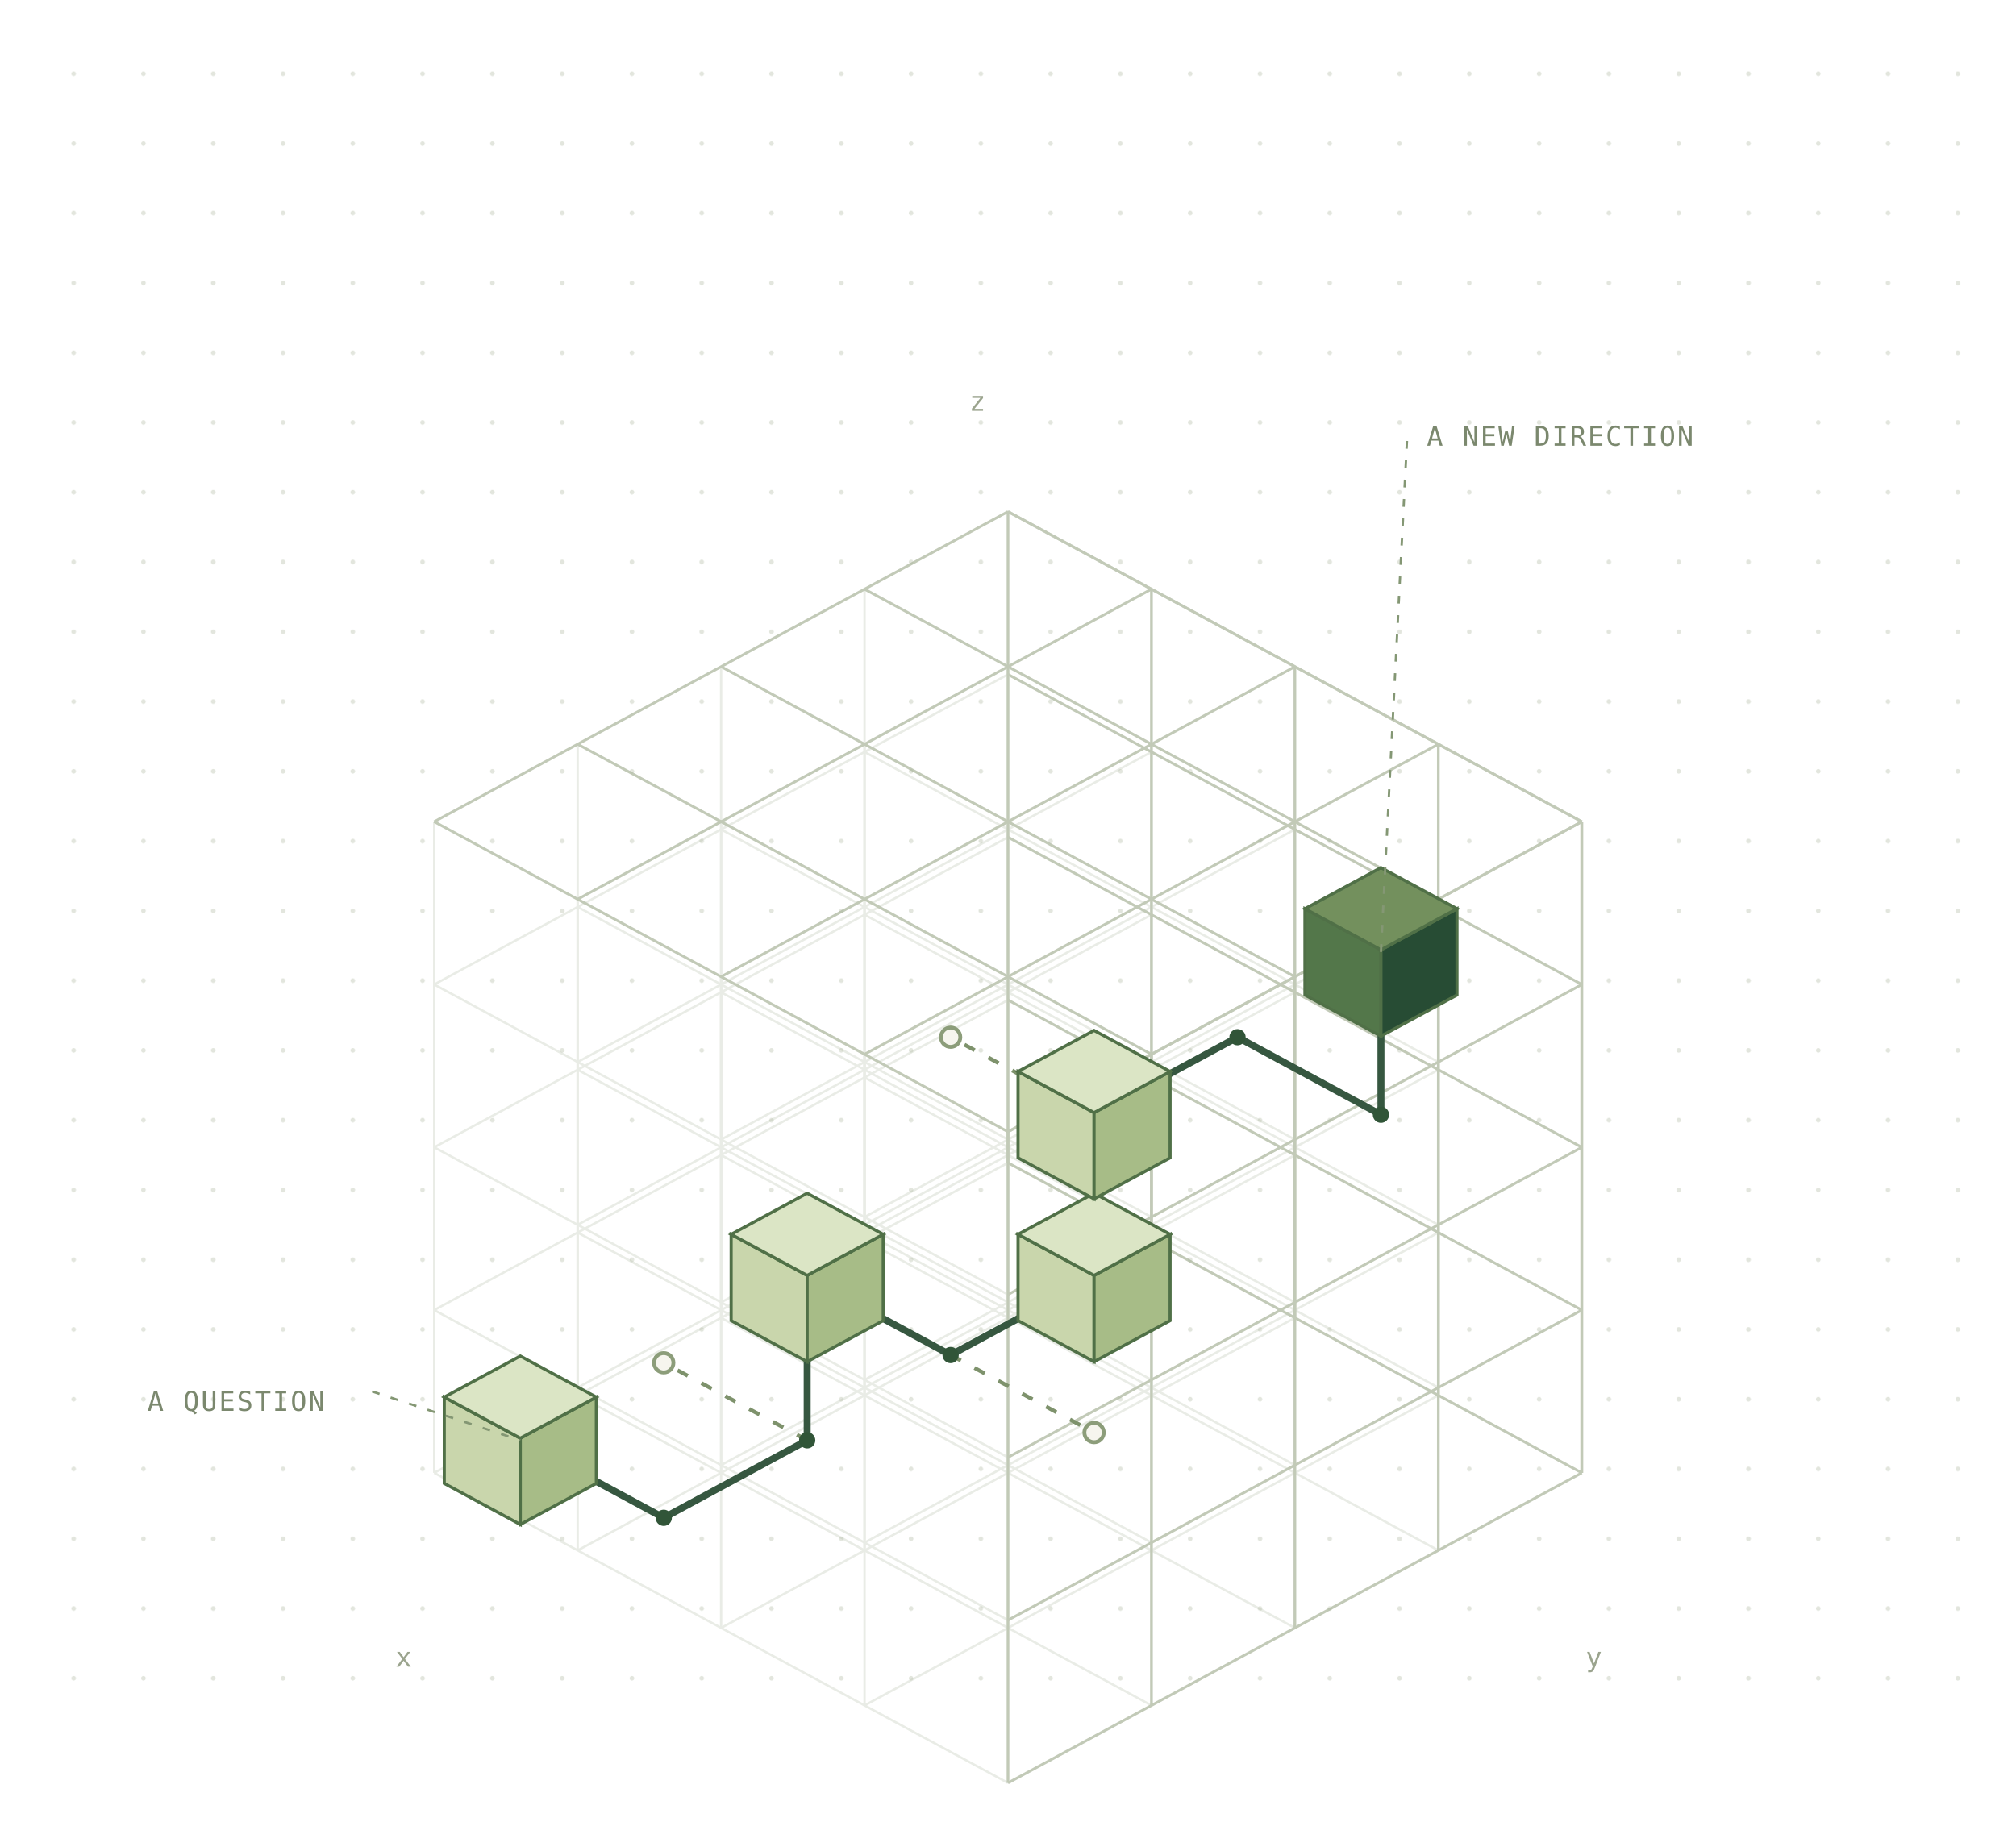
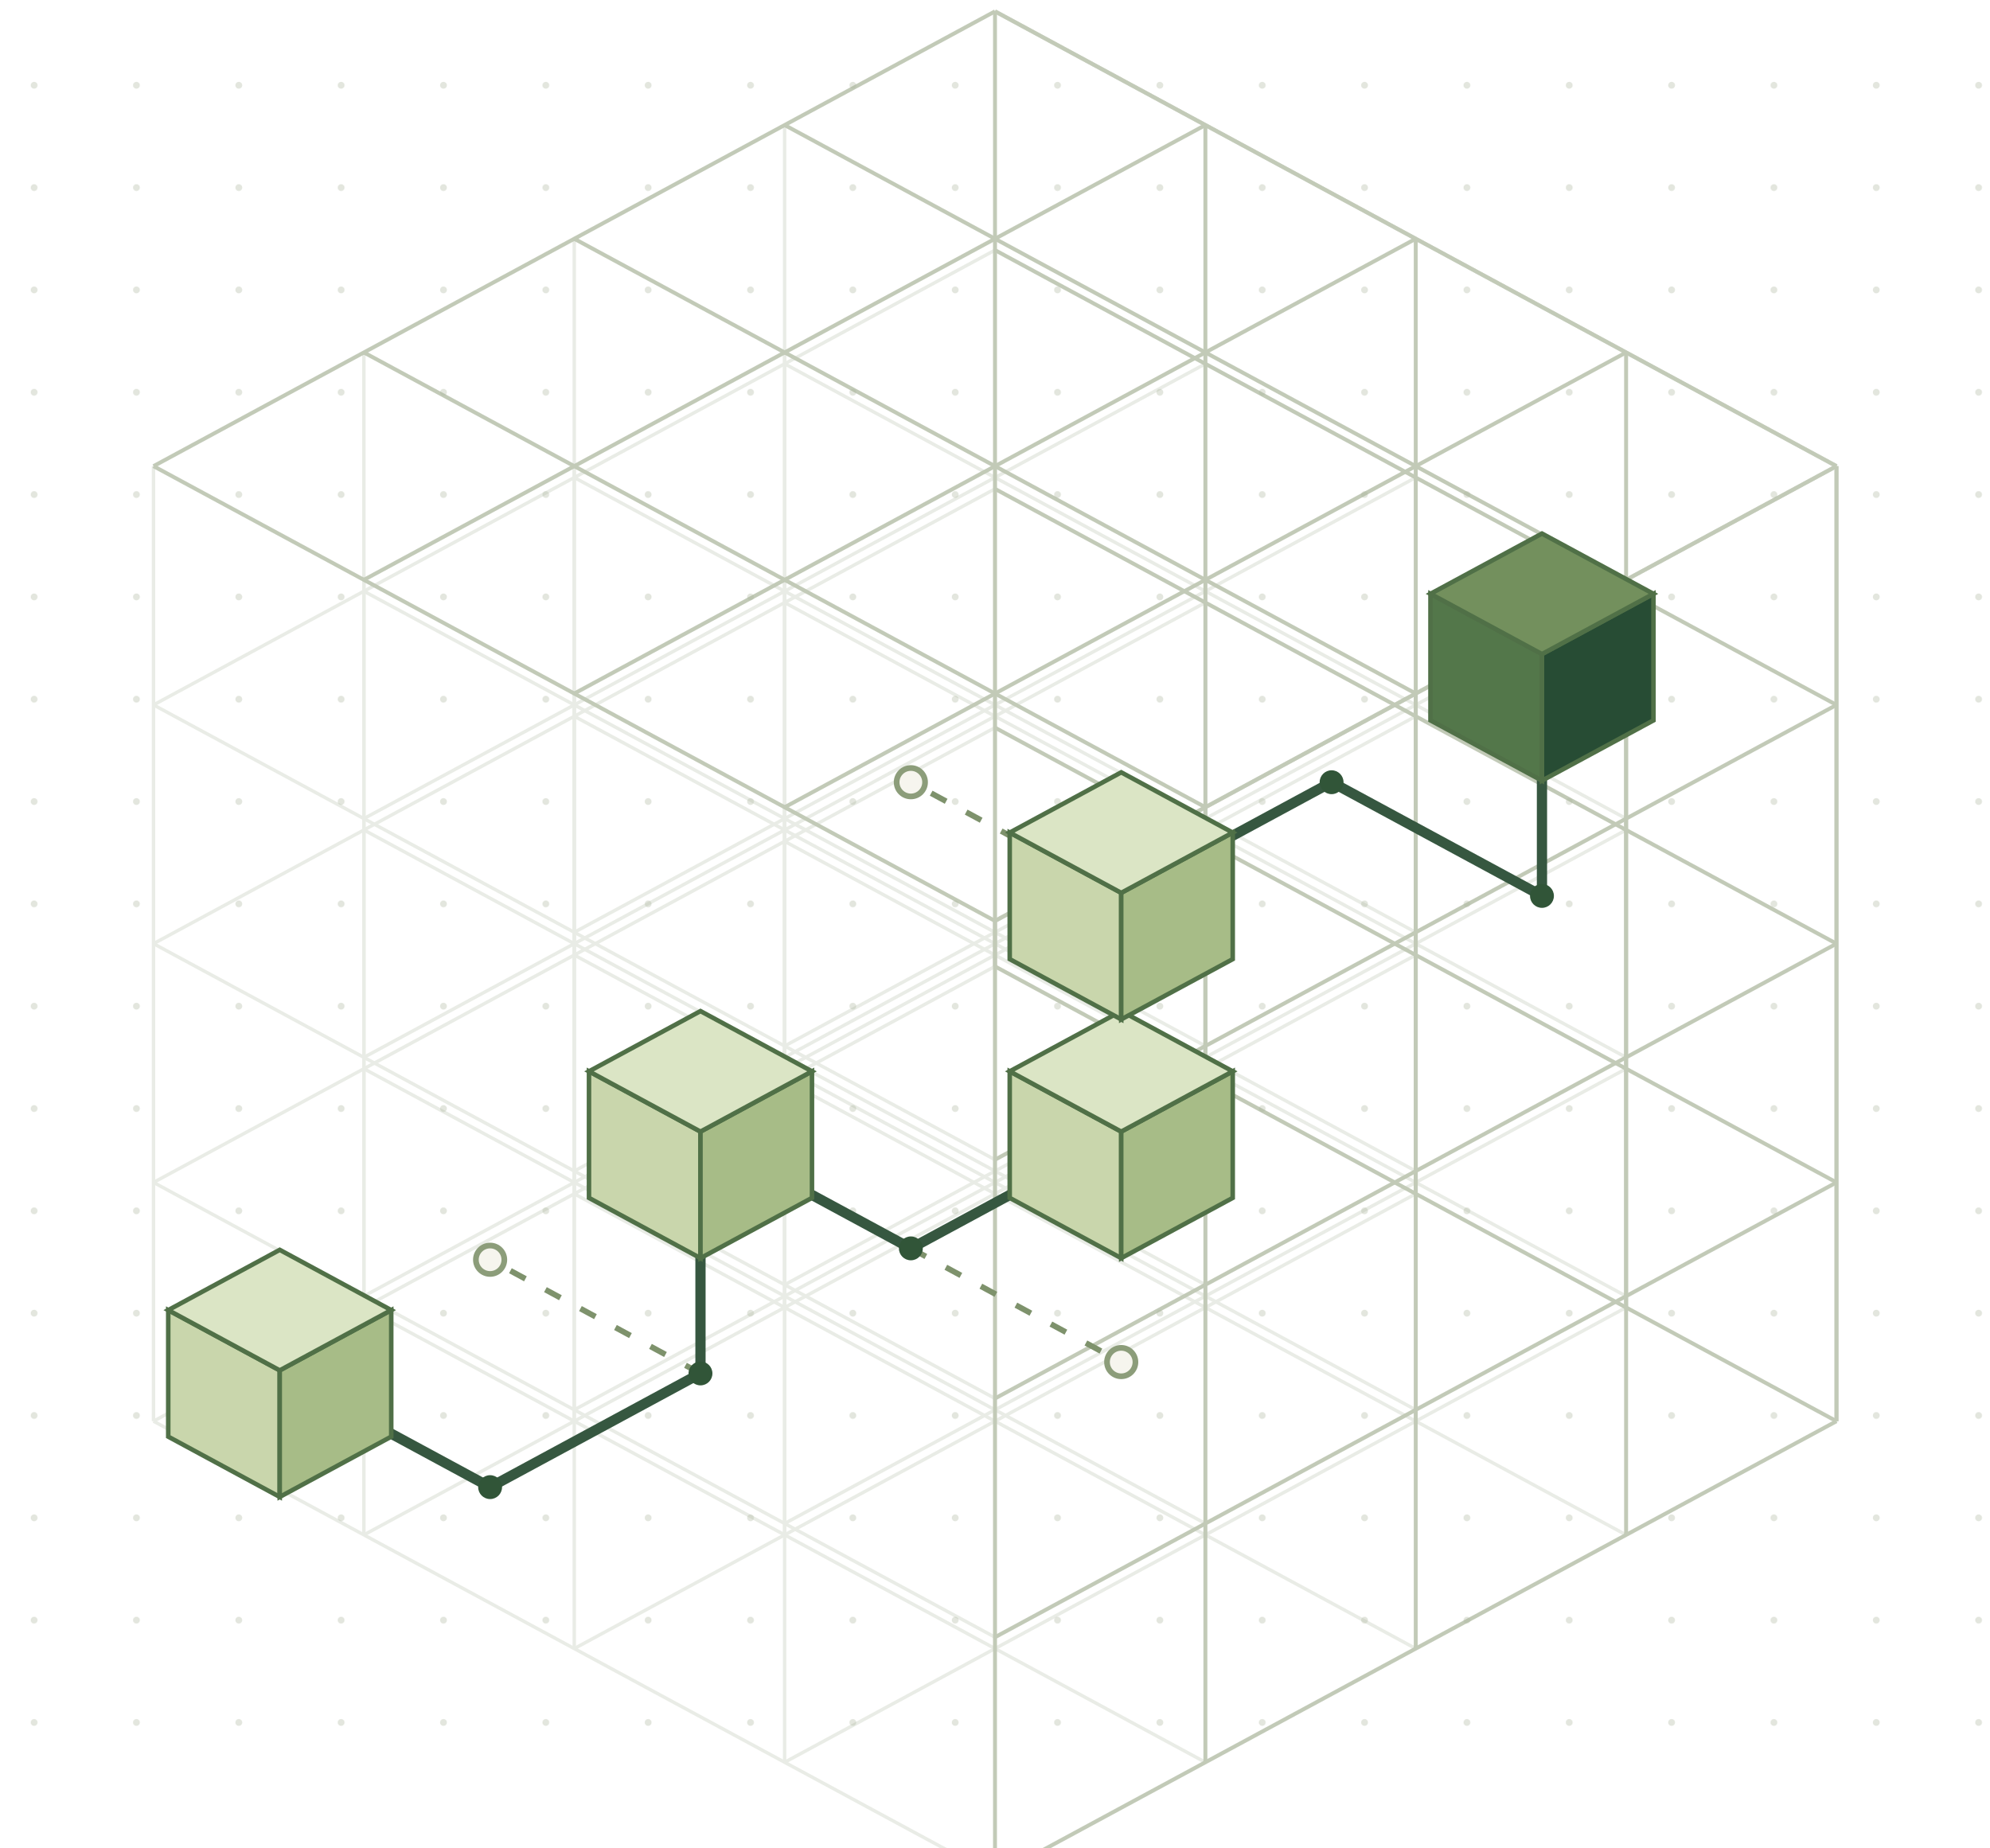
- <svg xmlns="http://www.w3.org/2000/svg" viewBox="0 0 520 470" fill="none">
+ <svg xmlns="http://www.w3.org/2000/svg" viewBox="85 130 350 325" fill="none">
  <defs>
    <pattern id="dots" x="0" y="0" width="18" height="18" patternUnits="userSpaceOnUse">
      <circle cx="1" cy="1" r=".6" fill="#a6b197" opacity=".32" />
    </pattern>
  </defs>
  <rect x="4" y="10" width="512" height="440" fill="url(#dots)" />
  <g opacity=".25">
    <line x1="260" y1="300" x2="408" y2="380" stroke="#a9b49b" stroke-width="0.6" />
    <line x1="260" y1="300" x2="112" y2="380" stroke="#a9b49b" stroke-width="0.6" />
    <line x1="260" y1="300" x2="260" y2="132" stroke="#a9b49b" stroke-width="0.6" />
    <line x1="260" y1="258" x2="408" y2="338" stroke="#a9b49b" stroke-width="0.6" />
    <line x1="260" y1="258" x2="112" y2="338" stroke="#a9b49b" stroke-width="0.6" />
    <line x1="223" y1="320" x2="223" y2="152" stroke="#a9b49b" stroke-width="0.6" />
    <line x1="260" y1="216" x2="408" y2="296" stroke="#a9b49b" stroke-width="0.6" />
    <line x1="260" y1="216" x2="112" y2="296" stroke="#a9b49b" stroke-width="0.6" />
    <line x1="186" y1="340" x2="186" y2="172" stroke="#a9b49b" stroke-width="0.6" />
    <line x1="260" y1="174" x2="408" y2="254" stroke="#a9b49b" stroke-width="0.6" />
    <line x1="260" y1="174" x2="112" y2="254" stroke="#a9b49b" stroke-width="0.6" />
    <line x1="149" y1="360" x2="149" y2="192" stroke="#a9b49b" stroke-width="0.6" />
    <line x1="260" y1="132" x2="408" y2="212" stroke="#a9b49b" stroke-width="0.6" />
    <line x1="260" y1="132" x2="112" y2="212" stroke="#a9b49b" stroke-width="0.6" />
    <line x1="112" y1="380" x2="112" y2="212" stroke="#a9b49b" stroke-width="0.6" />
    <line x1="223" y1="320" x2="371" y2="400" stroke="#a9b49b" stroke-width="0.6" />
    <line x1="297" y1="320" x2="149" y2="400" stroke="#a9b49b" stroke-width="0.6" />
    <line x1="297" y1="320" x2="297" y2="152" stroke="#a9b49b" stroke-width="0.6" />
    <line x1="223" y1="278" x2="371" y2="358" stroke="#a9b49b" stroke-width="0.6" />
    <line x1="297" y1="278" x2="149" y2="358" stroke="#a9b49b" stroke-width="0.6" />
    <line x1="260" y1="340" x2="260" y2="172" stroke="#a9b49b" stroke-width="0.6" />
    <line x1="223" y1="236" x2="371" y2="316" stroke="#a9b49b" stroke-width="0.6" />
    <line x1="297" y1="236" x2="149" y2="316" stroke="#a9b49b" stroke-width="0.6" />
    <line x1="223" y1="360" x2="223" y2="192" stroke="#a9b49b" stroke-width="0.6" />
    <line x1="223" y1="194" x2="371" y2="274" stroke="#a9b49b" stroke-width="0.6" />
    <line x1="297" y1="194" x2="149" y2="274" stroke="#a9b49b" stroke-width="0.6" />
    <line x1="186" y1="380" x2="186" y2="212" stroke="#a9b49b" stroke-width="0.6" />
    <line x1="223" y1="152" x2="371" y2="232" stroke="#a9b49b" stroke-width="0.6" />
    <line x1="297" y1="152" x2="149" y2="232" stroke="#a9b49b" stroke-width="0.6" />
    <line x1="149" y1="400" x2="149" y2="232" stroke="#a9b49b" stroke-width="0.6" />
    <line x1="186" y1="340" x2="334" y2="420" stroke="#a9b49b" stroke-width="0.6" />
    <line x1="334" y1="340" x2="186" y2="420" stroke="#a9b49b" stroke-width="0.6" />
    <line x1="334" y1="340" x2="334" y2="172" stroke="#a9b49b" stroke-width="0.6" />
    <line x1="186" y1="298" x2="334" y2="378" stroke="#a9b49b" stroke-width="0.6" />
    <line x1="334" y1="298" x2="186" y2="378" stroke="#a9b49b" stroke-width="0.6" />
    <line x1="297" y1="360" x2="297" y2="192" stroke="#a9b49b" stroke-width="0.6" />
    <line x1="186" y1="256" x2="334" y2="336" stroke="#a9b49b" stroke-width="0.6" />
    <line x1="334" y1="256" x2="186" y2="336" stroke="#a9b49b" stroke-width="0.6" />
    <line x1="260" y1="380" x2="260" y2="212" stroke="#a9b49b" stroke-width="0.6" />
    <line x1="186" y1="214" x2="334" y2="294" stroke="#a9b49b" stroke-width="0.6" />
    <line x1="334" y1="214" x2="186" y2="294" stroke="#a9b49b" stroke-width="0.6" />
    <line x1="223" y1="400" x2="223" y2="232" stroke="#a9b49b" stroke-width="0.6" />
    <line x1="186" y1="172" x2="334" y2="252" stroke="#a9b49b" stroke-width="0.6" />
    <line x1="334" y1="172" x2="186" y2="252" stroke="#a9b49b" stroke-width="0.6" />
    <line x1="186" y1="420" x2="186" y2="252" stroke="#a9b49b" stroke-width="0.6" />
    <line x1="149" y1="360" x2="297" y2="440" stroke="#a9b49b" stroke-width="0.6" />
    <line x1="371" y1="360" x2="223" y2="440" stroke="#a9b49b" stroke-width="0.6" />
    <line x1="371" y1="360" x2="371" y2="192" stroke="#a9b49b" stroke-width="0.6" />
    <line x1="149" y1="318" x2="297" y2="398" stroke="#a9b49b" stroke-width="0.6" />
    <line x1="371" y1="318" x2="223" y2="398" stroke="#a9b49b" stroke-width="0.6" />
    <line x1="334" y1="380" x2="334" y2="212" stroke="#a9b49b" stroke-width="0.6" />
    <line x1="149" y1="276" x2="297" y2="356" stroke="#a9b49b" stroke-width="0.6" />
    <line x1="371" y1="276" x2="223" y2="356" stroke="#a9b49b" stroke-width="0.6" />
    <line x1="297" y1="400" x2="297" y2="232" stroke="#a9b49b" stroke-width="0.6" />
    <line x1="149" y1="234" x2="297" y2="314" stroke="#a9b49b" stroke-width="0.6" />
    <line x1="371" y1="234" x2="223" y2="314" stroke="#a9b49b" stroke-width="0.6" />
    <line x1="260" y1="420" x2="260" y2="252" stroke="#a9b49b" stroke-width="0.6" />
    <line x1="149" y1="192" x2="297" y2="272" stroke="#a9b49b" stroke-width="0.6" />
    <line x1="371" y1="192" x2="223" y2="272" stroke="#a9b49b" stroke-width="0.6" />
    <line x1="223" y1="440" x2="223" y2="272" stroke="#a9b49b" stroke-width="0.6" />
    <line x1="112" y1="380" x2="260" y2="460" stroke="#a9b49b" stroke-width="0.6" />
    <line x1="408" y1="380" x2="260" y2="460" stroke="#a9b49b" stroke-width="0.6" />
    <line x1="408" y1="380" x2="408" y2="212" stroke="#a9b49b" stroke-width="0.6" />
    <line x1="112" y1="338" x2="260" y2="418" stroke="#a9b49b" stroke-width="0.6" />
    <line x1="408" y1="338" x2="260" y2="418" stroke="#a9b49b" stroke-width="0.6" />
    <line x1="371" y1="400" x2="371" y2="232" stroke="#a9b49b" stroke-width="0.6" />
    <line x1="112" y1="296" x2="260" y2="376" stroke="#a9b49b" stroke-width="0.6" />
    <line x1="408" y1="296" x2="260" y2="376" stroke="#a9b49b" stroke-width="0.6" />
    <line x1="334" y1="420" x2="334" y2="252" stroke="#a9b49b" stroke-width="0.6" />
    <line x1="112" y1="254" x2="260" y2="334" stroke="#a9b49b" stroke-width="0.6" />
    <line x1="408" y1="254" x2="260" y2="334" stroke="#a9b49b" stroke-width="0.6" />
    <line x1="297" y1="440" x2="297" y2="272" stroke="#a9b49b" stroke-width="0.6" />
    <line x1="112" y1="212" x2="260" y2="292" stroke="#a9b49b" stroke-width="0.6" />
    <line x1="408" y1="212" x2="260" y2="292" stroke="#a9b49b" stroke-width="0.6" />
    <line x1="260" y1="460" x2="260" y2="292" stroke="#a9b49b" stroke-width="0.6" />
  </g>
  <g opacity=".62">
    <line x1="260" y1="300" x2="260" y2="132" stroke="#a9b49b" stroke-width="0.7" />
    <line x1="408" y1="380" x2="408" y2="212" stroke="#a9b49b" stroke-width="0.7" />
    <line x1="260" y1="132" x2="408" y2="212" stroke="#a9b49b" stroke-width="0.7" />
    <line x1="260" y1="132" x2="112" y2="212" stroke="#a9b49b" stroke-width="0.7" />
    <line x1="408" y1="380" x2="260" y2="460" stroke="#a9b49b" stroke-width="0.7" />
    <line x1="260" y1="300" x2="408" y2="380" stroke="#a9b49b" stroke-width="0.7" />
    <line x1="297" y1="320" x2="297" y2="152" stroke="#a9b49b" stroke-width="0.7" />
    <line x1="371" y1="400" x2="371" y2="232" stroke="#a9b49b" stroke-width="0.7" />
    <line x1="223" y1="152" x2="371" y2="232" stroke="#a9b49b" stroke-width="0.7" />
    <line x1="297" y1="152" x2="149" y2="232" stroke="#a9b49b" stroke-width="0.7" />
    <line x1="408" y1="338" x2="260" y2="418" stroke="#a9b49b" stroke-width="0.7" />
    <line x1="260" y1="258" x2="408" y2="338" stroke="#a9b49b" stroke-width="0.7" />
    <line x1="334" y1="340" x2="334" y2="172" stroke="#a9b49b" stroke-width="0.7" />
    <line x1="334" y1="420" x2="334" y2="252" stroke="#a9b49b" stroke-width="0.7" />
    <line x1="186" y1="172" x2="334" y2="252" stroke="#a9b49b" stroke-width="0.7" />
    <line x1="334" y1="172" x2="186" y2="252" stroke="#a9b49b" stroke-width="0.7" />
    <line x1="408" y1="296" x2="260" y2="376" stroke="#a9b49b" stroke-width="0.7" />
    <line x1="260" y1="216" x2="408" y2="296" stroke="#a9b49b" stroke-width="0.7" />
    <line x1="371" y1="360" x2="371" y2="192" stroke="#a9b49b" stroke-width="0.7" />
    <line x1="297" y1="440" x2="297" y2="272" stroke="#a9b49b" stroke-width="0.7" />
    <line x1="149" y1="192" x2="297" y2="272" stroke="#a9b49b" stroke-width="0.7" />
    <line x1="371" y1="192" x2="223" y2="272" stroke="#a9b49b" stroke-width="0.7" />
    <line x1="408" y1="254" x2="260" y2="334" stroke="#a9b49b" stroke-width="0.7" />
    <line x1="260" y1="174" x2="408" y2="254" stroke="#a9b49b" stroke-width="0.7" />
    <line x1="408" y1="380" x2="408" y2="212" stroke="#a9b49b" stroke-width="0.7" />
    <line x1="260" y1="460" x2="260" y2="292" stroke="#a9b49b" stroke-width="0.7" />
    <line x1="112" y1="212" x2="260" y2="292" stroke="#a9b49b" stroke-width="0.7" />
    <line x1="408" y1="212" x2="260" y2="292" stroke="#a9b49b" stroke-width="0.7" />
    <line x1="408" y1="212" x2="260" y2="292" stroke="#a9b49b" stroke-width="0.7" />
    <line x1="260" y1="132" x2="408" y2="212" stroke="#a9b49b" stroke-width="0.7" />
  </g>
  <polyline points="134.20,371.60 171.20,391.60 208.20,371.60 208.20,329.60 245.20,349.60 282.20,329.60 282.20,287.60 319.20,267.60 356.20,287.60 356.20,245.60" stroke="#365740" stroke-width="1.8" stroke-linejoin="round" />
  <line x1="208.2" y1="371.6" x2="171.2" y2="351.6" stroke="#7e926c" stroke-width="1" stroke-dasharray="3 4" />
  <circle cx="171.2" cy="351.6" r="2.5" fill="#f6f5ee" stroke="#8c9d7a" />
  <line x1="245.2" y1="349.6" x2="282.2" y2="369.6" stroke="#7e926c" stroke-width="1" stroke-dasharray="3 4" />
  <circle cx="282.2" cy="369.6" r="2.5" fill="#f6f5ee" stroke="#8c9d7a" />
  <line x1="282.2" y1="287.6" x2="245.2" y2="267.6" stroke="#7e926c" stroke-width="1" stroke-dasharray="3 4" />
  <circle cx="245.2" cy="267.6" r="2.5" fill="#f6f5ee" stroke="#8c9d7a" />
  <polygon points="114.59,360.46 134.20,371.06 134.20,393.32 114.59,382.72" fill="#c9d6ac" stroke="#507047" stroke-width=".8" />
  <polygon points="153.81,360.46 134.20,371.06 134.20,393.32 153.81,382.72" fill="#a7bc87" stroke="#507047" stroke-width=".8" />
  <polygon points="134.20,349.86 153.81,360.46 134.20,371.06 114.59,360.46" fill="#dbe5c5" stroke="#507047" stroke-width=".8" />
  <polygon points="188.59,318.46 208.20,329.06 208.20,351.32 188.59,340.72" fill="#c9d6ac" stroke="#507047" stroke-width=".8" />
  <polygon points="227.81,318.46 208.20,329.06 208.20,351.32 227.81,340.72" fill="#a7bc87" stroke="#507047" stroke-width=".8" />
  <polygon points="208.20,307.86 227.81,318.46 208.20,329.06 188.59,318.46" fill="#dbe5c5" stroke="#507047" stroke-width=".8" />
  <polygon points="262.59,318.46 282.20,329.06 282.20,351.32 262.59,340.72" fill="#c9d6ac" stroke="#507047" stroke-width=".8" />
  <polygon points="301.81,318.46 282.20,329.06 282.20,351.32 301.81,340.72" fill="#a7bc87" stroke="#507047" stroke-width=".8" />
  <polygon points="282.20,307.86 301.81,318.46 282.20,329.06 262.59,318.46" fill="#dbe5c5" stroke="#507047" stroke-width=".8" />
  <polygon points="262.59,276.46 282.20,287.06 282.20,309.32 262.59,298.72" fill="#c9d6ac" stroke="#507047" stroke-width=".8" />
  <polygon points="301.81,276.46 282.20,287.06 282.20,309.32 301.81,298.72" fill="#a7bc87" stroke="#507047" stroke-width=".8" />
  <polygon points="282.20,265.86 301.81,276.46 282.20,287.06 262.59,276.46" fill="#dbe5c5" stroke="#507047" stroke-width=".8" />
  <polygon points="336.59,234.46 356.20,245.06 356.20,267.32 336.59,256.72" fill="#53774a" stroke="#507047" stroke-width=".8" />
  <polygon points="375.81,234.46 356.20,245.06 356.20,267.32 375.81,256.72" fill="#274c34" stroke="#507047" stroke-width=".8" />
  <polygon points="356.20,223.86 375.81,234.46 356.20,245.06 336.59,234.46" fill="#73905d" stroke="#507047" stroke-width=".8" />
  <circle cx="171.2" cy="391.6" r="2.1" fill="#315538" />
  <circle cx="208.2" cy="371.6" r="2.1" fill="#315538" />
  <circle cx="245.2" cy="349.6" r="2.1" fill="#315538" />
  <circle cx="319.2" cy="267.6" r="2.1" fill="#315538" />
  <circle cx="356.2" cy="287.6" r="2.1" fill="#315538" />
  <g font-family="monospace" font-size="7" letter-spacing=".4" fill="#7b886e">
-     <text x="38" y="364">A QUESTION</text>
-     <text x="368" y="115">A NEW DIRECTION</text>
-   </g>
-   <line x1="96" y1="359" x2="134.2" y2="371.6" stroke="#849774" stroke-width="0.6" stroke-dasharray="2 3" />
-   <line x1="356.2" y1="245.6" x2="363" y2="112" stroke="#849774" stroke-width="0.6" stroke-dasharray="2 3" />
-   <g font-family="monospace" font-size="7" fill="#9ba48e">
-     <text x="102" y="430">x</text>
-     <text x="409" y="430">y</text>
-     <text x="250" y="106">z</text>
-   </g>
+ 
+ </g>
+   <g font-family="monospace" font-size="7" fill="#9ba48e" />
</svg>
